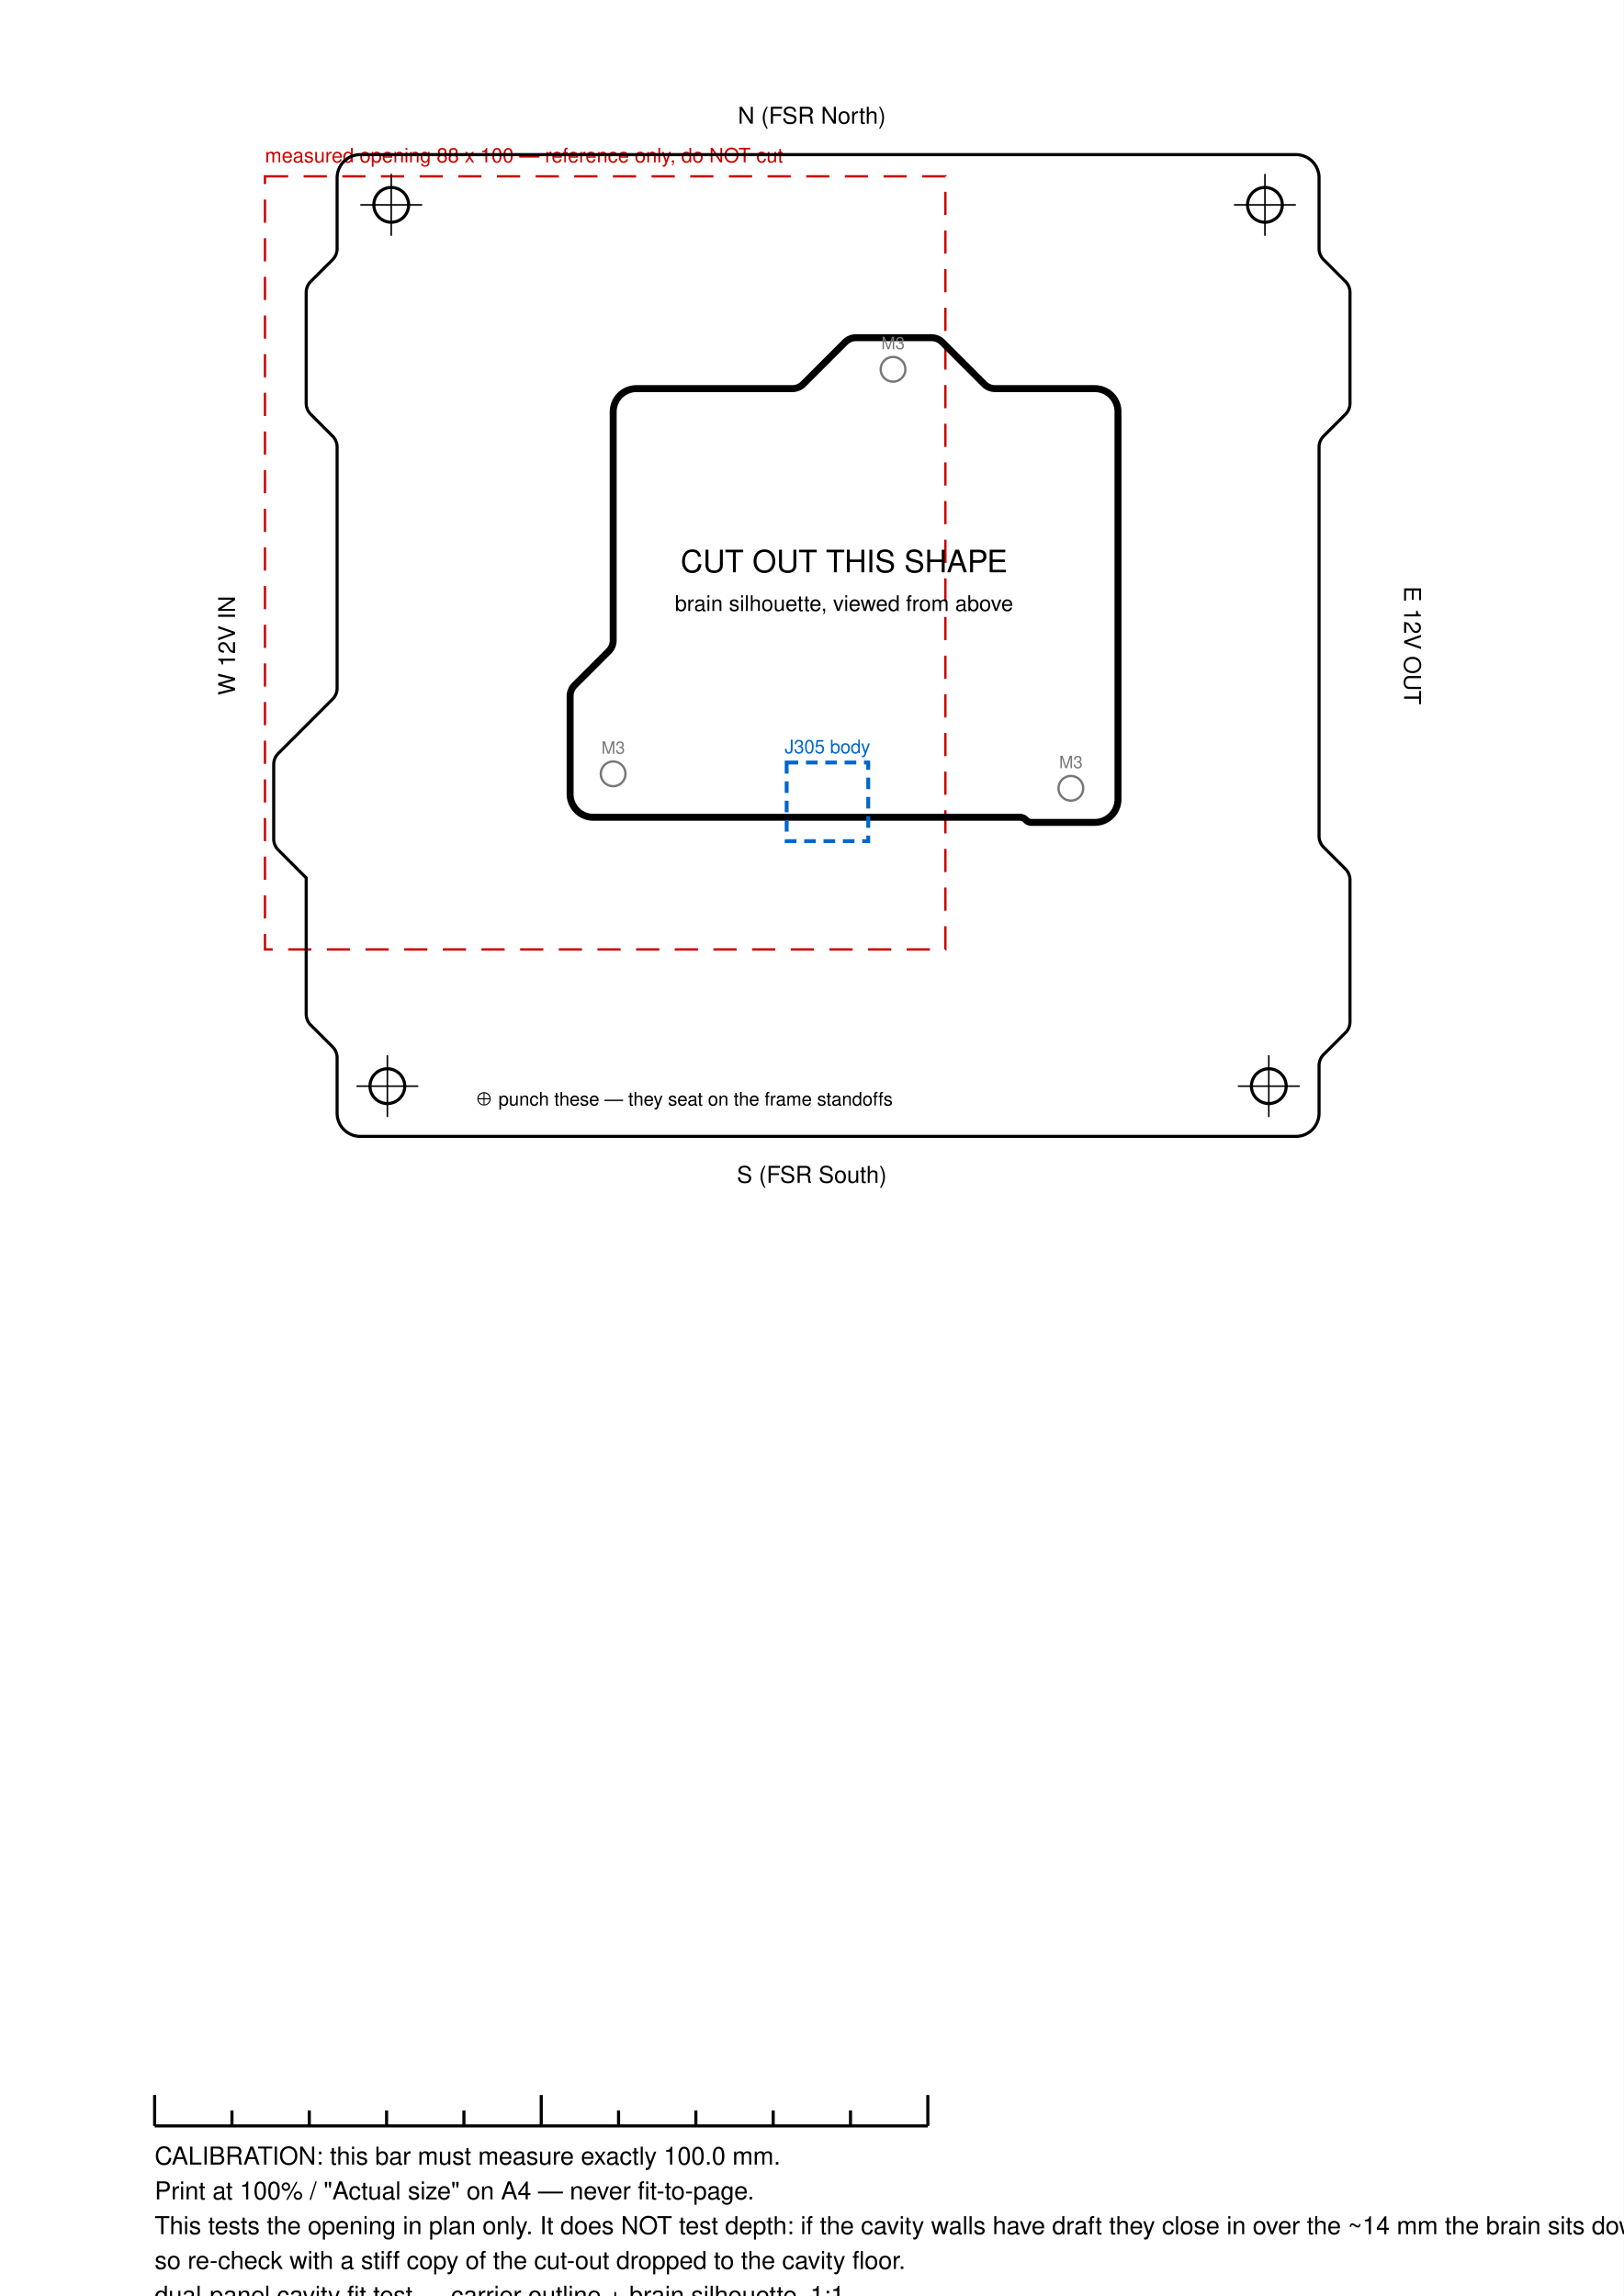
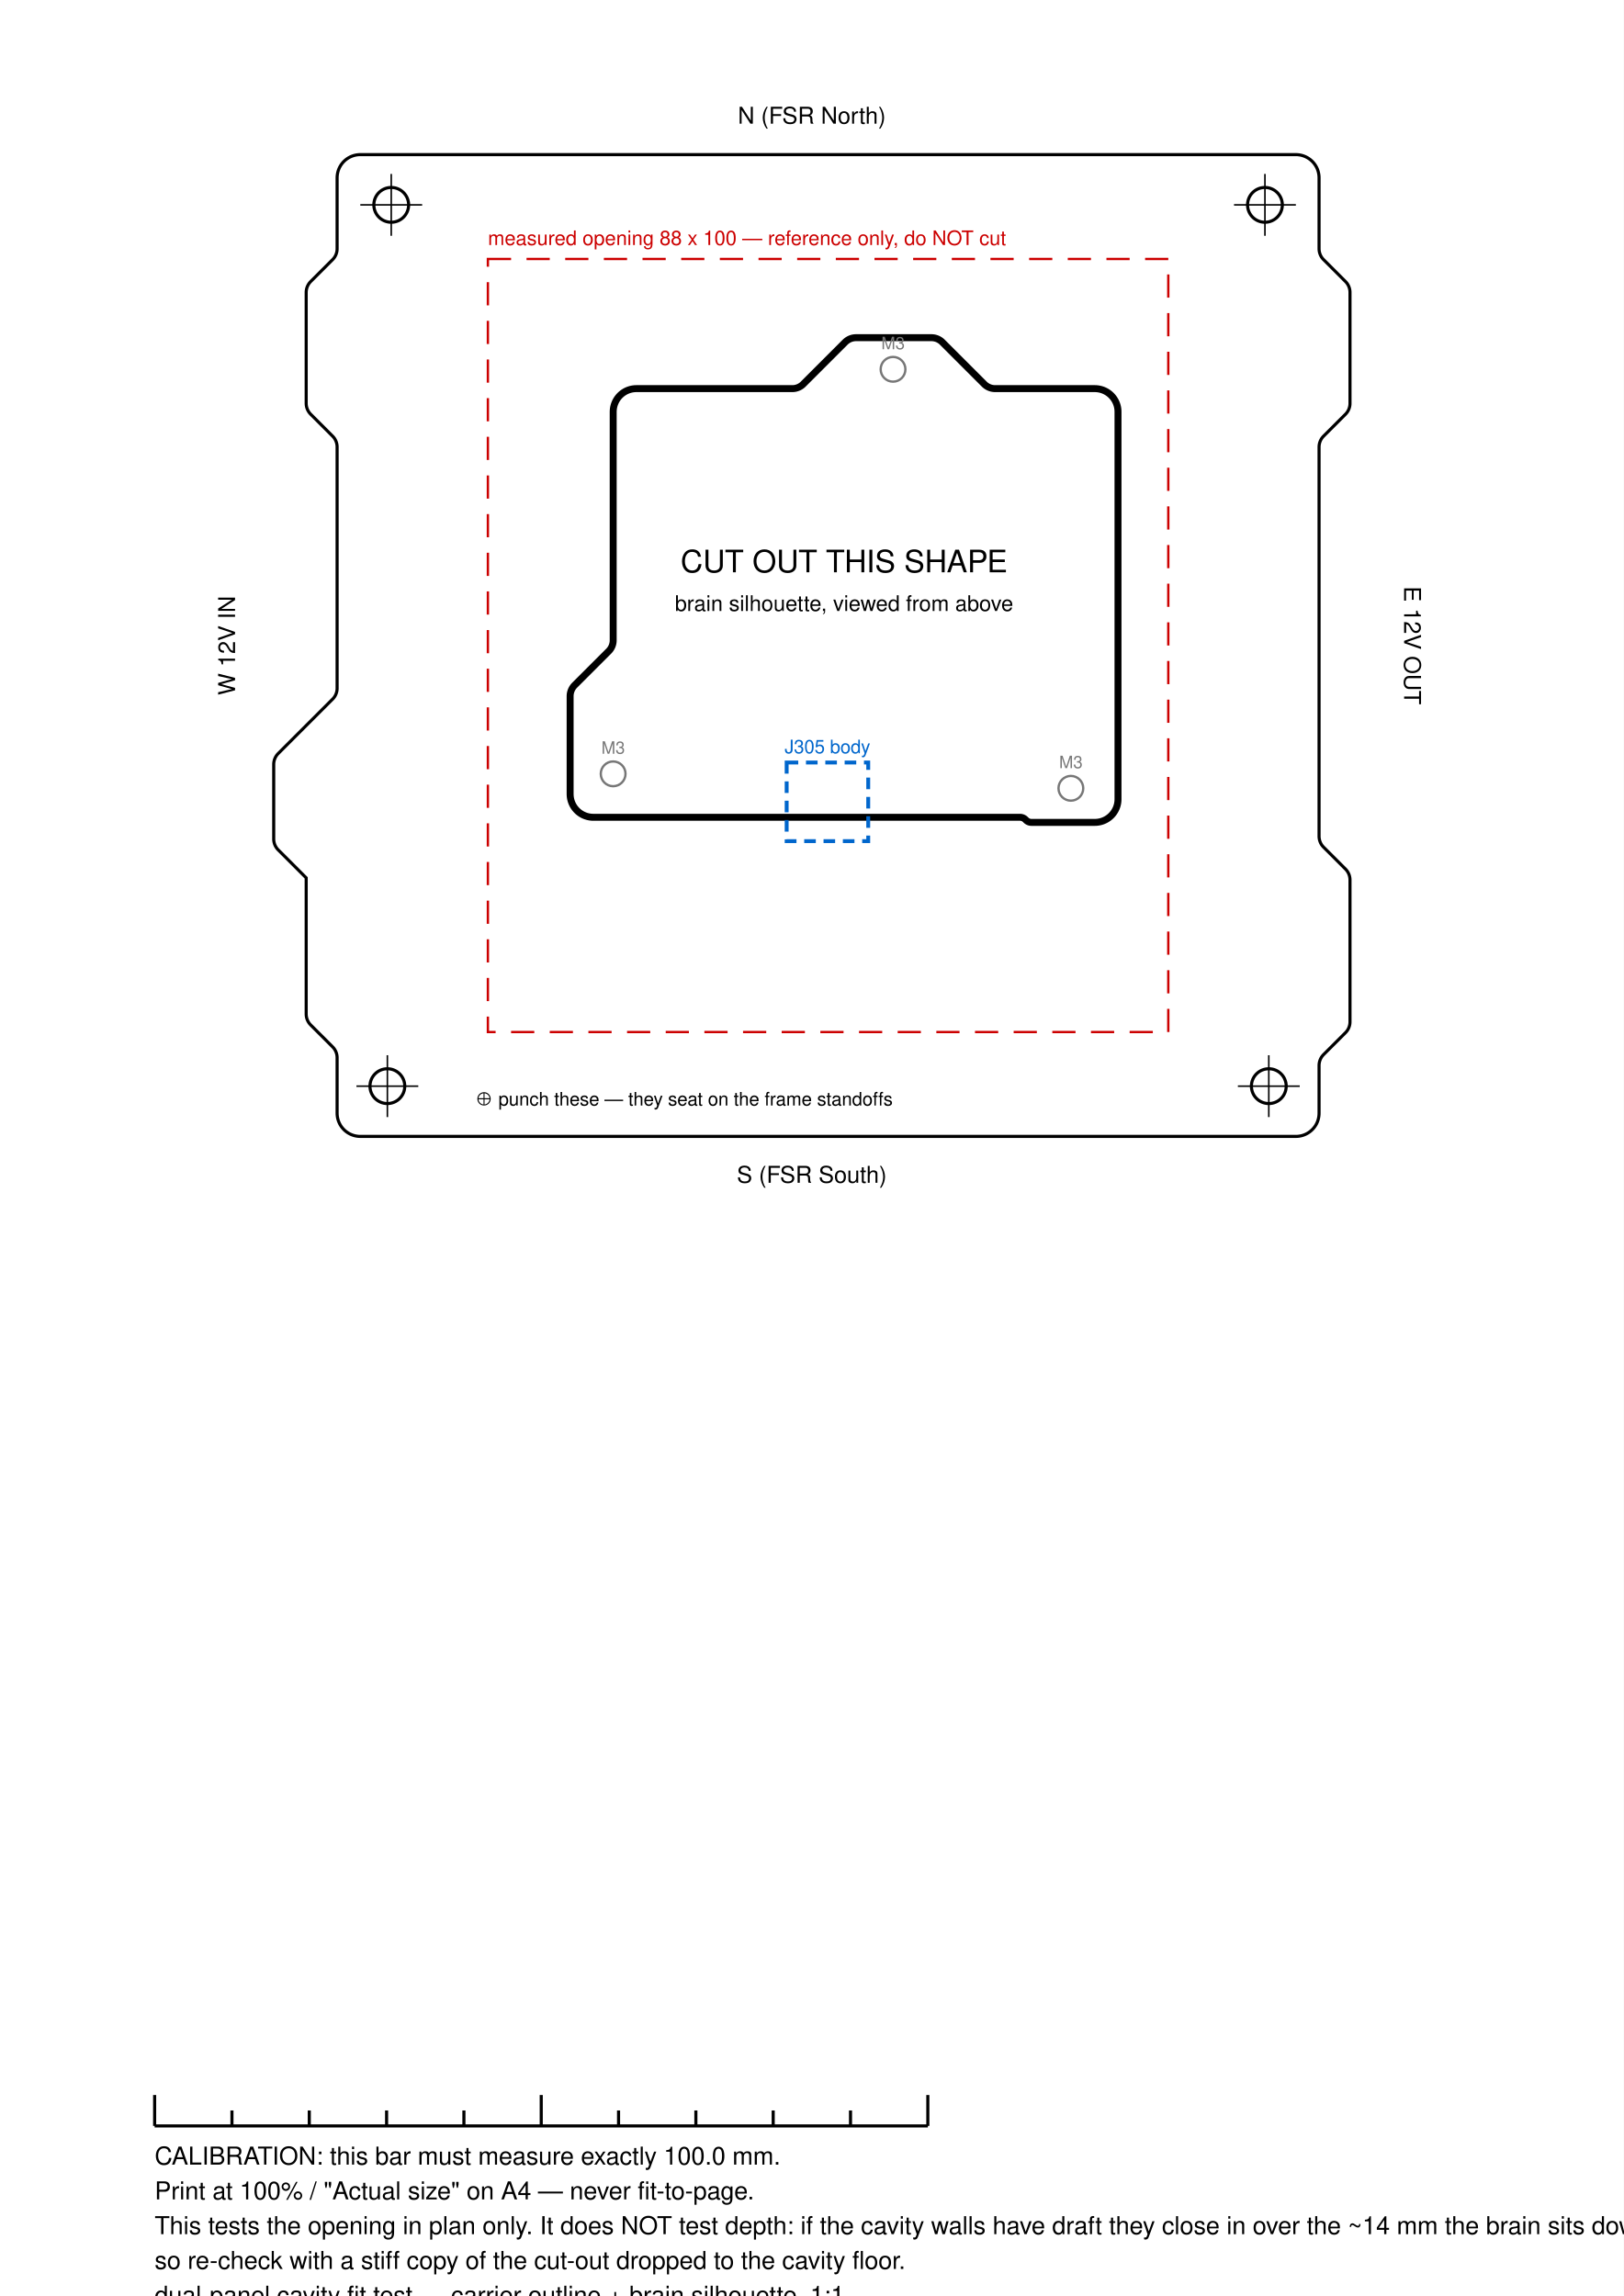
<svg xmlns="http://www.w3.org/2000/svg" width="210.0mm" height="297.0mm" viewBox="0 0 210.0 297.0">
  <rect x="0" y="0" width="210.0" height="297.0" fill="#fff" />
-   <rect x="34.270" y="22.810" width="88.000" height="100.000" fill="none" stroke="#c00" stroke-width="0.3" stroke-dasharray="3,2" />
-   <text x="34.270" y="21.010" font-family="Helvetica,Arial" font-size="2.6" text-anchor="start" fill="#c00">measured opening 88 x 100 — reference only, do NOT cut</text>
+   <rect x="63.100" y="33.500" width="88.000" height="100.000" fill="none" stroke="#c00" stroke-width="0.3" stroke-dasharray="3,2" />
+   <text x="63.100" y="31.700" font-family="Helvetica,Arial" font-size="2.6" text-anchor="start" fill="#c00">measured opening 88 x 100 — reference only, do NOT cut</text>
  <path d="M 35.400,108.525 L 35.400,98.882 L 35.401,98.817 L 35.404,98.751 L 35.410,98.686 L 35.417,98.621 L 35.427,98.556 L 35.438,98.492 L 35.452,98.428 L 35.468,98.365 L 35.486,98.302 L 35.506,98.239 L 35.528,98.178 L 35.552,98.117 L 35.578,98.057 L 35.606,97.998 L 35.636,97.939 L 35.668,97.882 L 35.702,97.826 L 35.737,97.771 L 35.774,97.717 L 35.813,97.665 L 35.854,97.613 L 35.896,97.564 L 35.940,97.515 L 35.986,97.468 L 43.014,90.440 L 43.060,90.393 L 43.104,90.344 L 43.146,90.294 L 43.187,90.243 L 43.226,90.190 L 43.263,90.137 L 43.298,90.082 L 43.332,90.025 L 43.364,89.968 L 43.394,89.910 L 43.422,89.851 L 43.448,89.791 L 43.472,89.730 L 43.494,89.668 L 43.514,89.606 L 43.532,89.543 L 43.548,89.480 L 43.562,89.416 L 43.573,89.351 L 43.583,89.286 L 43.590,89.221 L 43.596,89.156 L 43.599,89.091 L 43.600,89.025 L 43.600,57.828 L 43.599,57.763 L 43.596,57.698 L 43.590,57.632 L 43.583,57.567 L 43.573,57.503 L 43.562,57.438 L 43.548,57.374 L 43.532,57.311 L 43.514,57.248 L 43.494,57.186 L 43.472,57.124 L 43.448,57.063 L 43.422,57.003 L 43.394,56.944 L 43.364,56.886 L 43.332,56.828 L 43.298,56.772 L 43.263,56.717 L 43.226,56.663 L 43.187,56.611 L 43.146,56.560 L 43.104,56.510 L 43.060,56.461 L 43.014,56.414 L 40.186,53.586 L 40.140,53.539 L 40.096,53.490 L 40.054,53.440 L 40.013,53.389 L 39.974,53.337 L 39.937,53.283 L 39.902,53.228 L 39.868,53.172 L 39.836,53.114 L 39.806,53.056 L 39.778,52.997 L 39.752,52.937 L 39.728,52.876 L 39.706,52.814 L 39.686,52.752 L 39.668,52.689 L 39.652,52.626 L 39.638,52.562 L 39.627,52.497 L 39.617,52.433 L 39.610,52.368 L 39.604,52.302 L 39.601,52.237 L 39.600,52.172 L 39.600,37.828 L 39.601,37.763 L 39.604,37.698 L 39.610,37.632 L 39.617,37.567 L 39.627,37.503 L 39.638,37.438 L 39.652,37.374 L 39.668,37.311 L 39.686,37.248 L 39.706,37.186 L 39.728,37.124 L 39.752,37.063 L 39.778,37.003 L 39.806,36.944 L 39.836,36.886 L 39.868,36.828 L 39.902,36.772 L 39.937,36.717 L 39.974,36.663 L 40.013,36.611 L 40.054,36.560 L 40.096,36.510 L 40.140,36.461 L 40.186,36.414 L 43.014,33.586 L 43.060,33.539 L 43.104,33.490 L 43.146,33.440 L 43.187,33.389 L 43.226,33.337 L 43.263,33.283 L 43.298,33.228 L 43.332,33.172 L 43.364,33.114 L 43.394,33.056 L 43.422,32.997 L 43.448,32.937 L 43.472,32.876 L 43.494,32.814 L 43.514,32.752 L 43.532,32.689 L 43.548,32.626 L 43.562,32.562 L 43.573,32.497 L 43.583,32.433 L 43.590,32.368 L 43.596,32.302 L 43.599,32.237 L 43.600,32.172 L 43.600,23.000 L 43.606,22.804 L 43.626,22.608 L 43.658,22.415 L 43.702,22.224 L 43.759,22.036 L 43.828,21.852 L 43.909,21.673 L 44.002,21.500 L 44.106,21.333 L 44.220,21.174 L 44.344,21.022 L 44.479,20.879 L 44.622,20.744 L 44.774,20.620 L 44.933,20.506 L 45.100,20.402 L 45.273,20.309 L 45.452,20.228 L 45.636,20.159 L 45.824,20.102 L 46.015,20.058 L 46.208,20.026 L 46.404,20.006 L 46.600,20.000 L 167.600,20.000 L 167.796,20.006 L 167.992,20.026 L 168.185,20.058 L 168.376,20.102 L 168.564,20.159 L 168.748,20.228 L 168.927,20.309 L 169.100,20.402 L 169.267,20.506 L 169.426,20.620 L 169.578,20.744 L 169.721,20.879 L 169.856,21.022 L 169.980,21.174 L 170.094,21.333 L 170.198,21.500 L 170.291,21.673 L 170.372,21.852 L 170.441,22.036 L 170.498,22.224 L 170.542,22.415 L 170.574,22.608 L 170.594,22.804 L 170.600,23.000 L 170.600,32.172 L 170.601,32.237 L 170.604,32.302 L 170.610,32.368 L 170.617,32.433 L 170.627,32.497 L 170.638,32.562 L 170.652,32.626 L 170.668,32.689 L 170.686,32.752 L 170.706,32.814 L 170.728,32.876 L 170.752,32.937 L 170.778,32.997 L 170.806,33.056 L 170.836,33.114 L 170.868,33.172 L 170.902,33.228 L 170.937,33.283 L 170.974,33.337 L 171.013,33.389 L 171.054,33.440 L 171.096,33.490 L 171.140,33.539 L 171.186,33.586 L 174.014,36.414 L 174.060,36.461 L 174.104,36.510 L 174.146,36.560 L 174.187,36.611 L 174.226,36.663 L 174.263,36.717 L 174.298,36.772 L 174.332,36.828 L 174.364,36.886 L 174.394,36.944 L 174.422,37.003 L 174.448,37.063 L 174.472,37.124 L 174.494,37.186 L 174.514,37.248 L 174.532,37.311 L 174.548,37.374 L 174.562,37.438 L 174.573,37.503 L 174.583,37.567 L 174.590,37.632 L 174.596,37.698 L 174.599,37.763 L 174.600,37.828 L 174.600,52.172 L 174.599,52.237 L 174.596,52.302 L 174.590,52.368 L 174.583,52.433 L 174.573,52.497 L 174.562,52.562 L 174.548,52.626 L 174.532,52.689 L 174.514,52.752 L 174.494,52.814 L 174.472,52.876 L 174.448,52.937 L 174.422,52.997 L 174.394,53.056 L 174.364,53.114 L 174.332,53.172 L 174.298,53.228 L 174.263,53.283 L 174.226,53.337 L 174.187,53.389 L 174.146,53.440 L 174.104,53.490 L 174.060,53.539 L 174.014,53.586 L 171.186,56.414 L 171.140,56.461 L 171.096,56.510 L 171.054,56.560 L 171.013,56.611 L 170.974,56.663 L 170.937,56.717 L 170.902,56.772 L 170.868,56.828 L 170.836,56.886 L 170.806,56.944 L 170.778,57.003 L 170.752,57.063 L 170.728,57.124 L 170.706,57.186 L 170.686,57.248 L 170.668,57.311 L 170.652,57.374 L 170.638,57.438 L 170.627,57.503 L 170.617,57.567 L 170.610,57.632 L 170.604,57.698 L 170.601,57.763 L 170.600,57.828 L 170.600,108.172 L 170.601,108.237 L 170.604,108.302 L 170.610,108.368 L 170.617,108.433 L 170.627,108.497 L 170.638,108.562 L 170.652,108.626 L 170.668,108.689 L 170.686,108.752 L 170.706,108.814 L 170.728,108.876 L 170.752,108.937 L 170.778,108.997 L 170.806,109.056 L 170.836,109.114 L 170.868,109.172 L 170.902,109.228 L 170.937,109.283 L 170.974,109.337 L 171.013,109.389 L 171.054,109.440 L 171.096,109.490 L 171.140,109.539 L 171.186,109.586 L 174.014,112.414 L 174.060,112.461 L 174.104,112.510 L 174.146,112.560 L 174.187,112.611 L 174.226,112.663 L 174.263,112.717 L 174.298,112.772 L 174.332,112.828 L 174.364,112.886 L 174.394,112.944 L 174.422,113.003 L 174.448,113.063 L 174.472,113.124 L 174.494,113.186 L 174.514,113.248 L 174.532,113.311 L 174.548,113.374 L 174.562,113.438 L 174.573,113.503 L 174.583,113.567 L 174.590,113.632 L 174.596,113.698 L 174.599,113.763 L 174.600,113.828 L 174.600,132.172 L 174.599,132.237 L 174.596,132.302 L 174.590,132.368 L 174.583,132.433 L 174.573,132.497 L 174.562,132.562 L 174.548,132.626 L 174.532,132.689 L 174.514,132.752 L 174.494,132.814 L 174.472,132.876 L 174.448,132.937 L 174.422,132.997 L 174.394,133.056 L 174.364,133.114 L 174.332,133.172 L 174.298,133.228 L 174.263,133.283 L 174.226,133.337 L 174.187,133.389 L 174.146,133.440 L 174.104,133.490 L 174.060,133.539 L 174.014,133.586 L 171.186,136.414 L 171.140,136.461 L 171.096,136.510 L 171.054,136.560 L 171.013,136.611 L 170.974,136.663 L 170.937,136.717 L 170.902,136.772 L 170.868,136.828 L 170.836,136.886 L 170.806,136.944 L 170.778,137.003 L 170.752,137.063 L 170.728,137.124 L 170.706,137.186 L 170.686,137.248 L 170.668,137.311 L 170.652,137.374 L 170.638,137.438 L 170.627,137.503 L 170.617,137.567 L 170.610,137.632 L 170.604,137.698 L 170.601,137.763 L 170.600,137.828 L 170.600,144.000 L 170.594,144.196 L 170.574,144.392 L 170.542,144.585 L 170.498,144.776 L 170.441,144.964 L 170.372,145.148 L 170.291,145.327 L 170.198,145.500 L 170.094,145.667 L 169.980,145.826 L 169.856,145.978 L 169.721,146.121 L 169.578,146.256 L 169.426,146.380 L 169.267,146.494 L 169.100,146.598 L 168.927,146.691 L 168.748,146.772 L 168.564,146.841 L 168.376,146.898 L 168.185,146.942 L 167.992,146.974 L 167.796,146.994 L 167.600,147.000 L 153.100,147.000 L 46.600,147.000 L 46.404,146.994 L 46.208,146.974 L 46.015,146.942 L 45.824,146.898 L 45.636,146.841 L 45.452,146.772 L 45.273,146.691 L 45.100,146.598 L 44.933,146.494 L 44.774,146.380 L 44.622,146.256 L 44.479,146.121 L 44.344,145.978 L 44.220,145.826 L 44.106,145.667 L 44.002,145.500 L 43.909,145.327 L 43.828,145.148 L 43.759,144.964 L 43.702,144.776 L 43.658,144.585 L 43.626,144.392 L 43.606,144.196 L 43.600,144.000 L 43.600,136.828 L 43.599,136.763 L 43.596,136.698 L 43.590,136.632 L 43.583,136.567 L 43.573,136.503 L 43.562,136.438 L 43.548,136.374 L 43.532,136.311 L 43.514,136.248 L 43.494,136.186 L 43.472,136.124 L 43.448,136.063 L 43.422,136.003 L 43.394,135.944 L 43.364,135.886 L 43.332,135.828 L 43.298,135.772 L 43.263,135.717 L 43.226,135.663 L 43.187,135.611 L 43.146,135.560 L 43.104,135.510 L 43.060,135.461 L 43.014,135.414 L 40.186,132.586 L 40.140,132.539 L 40.096,132.490 L 40.054,132.440 L 40.013,132.389 L 39.974,132.337 L 39.937,132.283 L 39.902,132.228 L 39.868,132.172 L 39.836,132.114 L 39.806,132.056 L 39.778,131.997 L 39.752,131.937 L 39.728,131.876 L 39.706,131.814 L 39.686,131.752 L 39.668,131.689 L 39.652,131.626 L 39.638,131.562 L 39.627,131.497 L 39.617,131.433 L 39.610,131.368 L 39.604,131.302 L 39.601,131.237 L 39.600,131.172 L 39.600,114.100 L 39.600,113.554 L 35.986,109.940 L 35.940,109.893 L 35.896,109.844 L 35.854,109.794 L 35.813,109.743 L 35.774,109.690 L 35.737,109.637 L 35.702,109.582 L 35.668,109.525 L 35.636,109.468 L 35.606,109.410 L 35.578,109.351 L 35.552,109.291 L 35.528,109.230 L 35.506,109.168 L 35.486,109.106 L 35.468,109.043 L 35.452,108.980 L 35.438,108.916 L 35.427,108.851 L 35.417,108.786 L 35.410,108.721 L 35.404,108.656 L 35.401,108.591 Z" fill="none" stroke="#000" stroke-width="0.4" />
  <path d="M 73.736,102.720 L 73.736,90.048 L 73.737,89.983 L 73.741,89.918 L 73.746,89.852 L 73.753,89.787 L 73.763,89.723 L 73.775,89.658 L 73.789,89.594 L 73.805,89.531 L 73.822,89.468 L 73.843,89.406 L 73.865,89.344 L 73.889,89.283 L 73.915,89.223 L 73.943,89.164 L 73.973,89.106 L 74.004,89.048 L 74.038,88.992 L 74.073,88.937 L 74.111,88.883 L 74.150,88.831 L 74.190,88.780 L 74.233,88.730 L 74.277,88.681 L 74.322,88.634 L 78.721,84.236 L 78.766,84.189 L 78.810,84.140 L 78.852,84.090 L 78.893,84.039 L 78.932,83.987 L 78.969,83.933 L 79.005,83.878 L 79.038,83.822 L 79.070,83.764 L 79.100,83.706 L 79.128,83.647 L 79.154,83.587 L 79.178,83.526 L 79.200,83.464 L 79.220,83.402 L 79.238,83.339 L 79.254,83.276 L 79.268,83.212 L 79.280,83.147 L 79.289,83.083 L 79.297,83.018 L 79.302,82.952 L 79.305,82.887 L 79.306,82.822 L 79.306,53.270 L 79.313,53.074 L 79.332,52.878 L 79.364,52.685 L 79.409,52.494 L 79.466,52.306 L 79.535,52.122 L 79.616,51.943 L 79.708,51.770 L 79.812,51.603 L 79.926,51.444 L 80.051,51.292 L 80.185,51.149 L 80.328,51.014 L 80.480,50.890 L 80.640,50.776 L 80.806,50.672 L 80.980,50.579 L 81.158,50.498 L 81.342,50.429 L 81.530,50.372 L 81.721,50.328 L 81.915,50.296 L 82.110,50.276 L 82.306,50.270 L 102.472,50.270 L 102.537,50.269 L 102.602,50.266 L 102.668,50.260 L 102.733,50.253 L 102.797,50.243 L 102.862,50.232 L 102.926,50.218 L 102.989,50.202 L 103.052,50.184 L 103.114,50.164 L 103.176,50.142 L 103.237,50.118 L 103.297,50.092 L 103.356,50.064 L 103.414,50.034 L 103.472,50.002 L 103.528,49.968 L 103.583,49.933 L 103.637,49.896 L 103.689,49.857 L 103.740,49.816 L 103.790,49.774 L 103.839,49.730 L 103.886,49.684 L 109.304,44.266 L 109.351,44.220 L 109.400,44.176 L 109.450,44.134 L 109.501,44.093 L 109.553,44.054 L 109.607,44.017 L 109.662,43.982 L 109.718,43.948 L 109.776,43.916 L 109.834,43.886 L 109.893,43.858 L 109.953,43.832 L 110.014,43.808 L 110.076,43.786 L 110.138,43.766 L 110.201,43.748 L 110.264,43.732 L 110.328,43.718 L 110.393,43.707 L 110.457,43.697 L 110.522,43.690 L 110.588,43.684 L 110.653,43.681 L 110.718,43.680 L 120.462,43.680 L 120.527,43.681 L 120.592,43.684 L 120.658,43.690 L 120.723,43.697 L 120.787,43.707 L 120.852,43.718 L 120.916,43.732 L 120.979,43.748 L 121.042,43.766 L 121.104,43.786 L 121.166,43.808 L 121.227,43.832 L 121.287,43.858 L 121.346,43.886 L 121.404,43.916 L 121.462,43.948 L 121.518,43.982 L 121.573,44.017 L 121.627,44.054 L 121.679,44.093 L 121.730,44.134 L 121.780,44.176 L 121.829,44.220 L 121.876,44.266 L 127.294,49.684 L 127.341,49.730 L 127.390,49.774 L 127.440,49.816 L 127.491,49.857 L 127.543,49.896 L 127.597,49.933 L 127.652,49.968 L 127.708,50.002 L 127.766,50.034 L 127.824,50.064 L 127.883,50.092 L 127.943,50.118 L 128.004,50.142 L 128.066,50.164 L 128.128,50.184 L 128.191,50.202 L 128.254,50.218 L 128.318,50.232 L 128.383,50.243 L 128.447,50.253 L 128.512,50.260 L 128.578,50.266 L 128.643,50.269 L 128.708,50.270 L 141.596,50.270 L 141.793,50.276 L 141.988,50.296 L 142.182,50.328 L 142.373,50.372 L 142.561,50.429 L 142.744,50.498 L 142.923,50.579 L 143.096,50.672 L 143.263,50.776 L 143.423,50.890 L 143.574,51.014 L 143.718,51.149 L 143.852,51.292 L 143.976,51.444 L 144.091,51.603 L 144.194,51.770 L 144.287,51.943 L 144.368,52.122 L 144.437,52.306 L 144.494,52.494 L 144.539,52.685 L 144.571,52.878 L 144.590,53.074 L 144.596,53.270 L 144.596,103.380 L 144.590,103.576 L 144.571,103.772 L 144.539,103.965 L 144.494,104.156 L 144.437,104.344 L 144.368,104.528 L 144.287,104.707 L 144.194,104.880 L 144.091,105.047 L 143.976,105.206 L 143.852,105.358 L 143.718,105.501 L 143.574,105.636 L 143.423,105.760 L 143.263,105.874 L 143.096,105.978 L 142.923,106.071 L 142.744,106.152 L 142.561,106.221 L 142.373,106.278 L 142.182,106.322 L 141.988,106.354 L 141.793,106.374 L 141.596,106.380 L 133.404,106.380 L 133.371,106.379 L 133.339,106.378 L 133.306,106.375 L 133.274,106.371 L 133.241,106.367 L 133.209,106.361 L 133.177,106.354 L 133.145,106.346 L 133.114,106.337 L 133.083,106.327 L 133.052,106.316 L 133.022,106.304 L 132.992,106.291 L 132.962,106.277 L 132.933,106.262 L 132.904,106.246 L 132.876,106.229 L 132.849,106.211 L 132.822,106.193 L 132.795,106.173 L 132.770,106.153 L 132.745,106.132 L 132.721,106.110 L 132.697,106.087 L 132.623,106.013 L 132.599,105.990 L 132.575,105.968 L 132.550,105.947 L 132.525,105.927 L 132.498,105.907 L 132.471,105.889 L 132.444,105.871 L 132.416,105.854 L 132.387,105.838 L 132.358,105.823 L 132.328,105.809 L 132.298,105.796 L 132.268,105.784 L 132.237,105.773 L 132.206,105.763 L 132.175,105.754 L 132.143,105.746 L 132.111,105.739 L 132.079,105.733 L 132.046,105.729 L 132.014,105.725 L 131.981,105.722 L 131.949,105.721 L 131.916,105.720 L 85.806,105.720 L 76.736,105.720 L 76.540,105.714 L 76.345,105.694 L 76.151,105.662 L 75.960,105.618 L 75.772,105.561 L 75.588,105.492 L 75.410,105.411 L 75.236,105.318 L 75.070,105.214 L 74.910,105.100 L 74.758,104.976 L 74.615,104.841 L 74.481,104.698 L 74.356,104.546 L 74.242,104.387 L 74.138,104.220 L 74.046,104.047 L 73.965,103.868 L 73.896,103.684 L 73.839,103.496 L 73.794,103.305 L 73.762,103.112 L 73.743,102.916 Z" fill="none" stroke="#000" stroke-width="0.9" />
  <rect x="101.741" y="98.635" width="10.550" height="10.170" fill="none" stroke="#06c" stroke-width="0.5" stroke-dasharray="1.5,1" />
  <text x="107.016" y="97.435" font-family="Helvetica,Arial" font-size="2.4" text-anchor="middle" fill="#06c">J305 body</text>
  <text x="109.166" y="74.030" font-family="Helvetica,Arial" font-size="4.0" text-anchor="middle" fill="#000">CUT OUT THIS SHAPE</text>
  <text x="109.166" y="79.030" font-family="Helvetica,Arial" font-size="2.8" text-anchor="middle" fill="#000">brain silhouette, viewed from above</text>
  <circle cx="50.100" cy="140.500" r="2.250" fill="none" stroke="#000" stroke-width="0.4" />
  <line x1="46.100" y1="140.500" x2="54.100" y2="140.500" stroke="#000" stroke-width="0.2" />
  <line x1="50.100" y1="136.500" x2="50.100" y2="144.500" stroke="#000" stroke-width="0.2" />
  <circle cx="50.600" cy="26.500" r="2.250" fill="none" stroke="#000" stroke-width="0.4" />
  <line x1="46.600" y1="26.500" x2="54.600" y2="26.500" stroke="#000" stroke-width="0.2" />
  <line x1="50.600" y1="22.500" x2="50.600" y2="30.500" stroke="#000" stroke-width="0.2" />
  <circle cx="163.600" cy="26.500" r="2.250" fill="none" stroke="#000" stroke-width="0.4" />
  <line x1="159.600" y1="26.500" x2="167.600" y2="26.500" stroke="#000" stroke-width="0.2" />
  <line x1="163.600" y1="22.500" x2="163.600" y2="30.500" stroke="#000" stroke-width="0.2" />
  <circle cx="164.100" cy="140.500" r="2.250" fill="none" stroke="#000" stroke-width="0.4" />
  <line x1="160.100" y1="140.500" x2="168.100" y2="140.500" stroke="#000" stroke-width="0.2" />
  <line x1="164.100" y1="136.500" x2="164.100" y2="144.500" stroke="#000" stroke-width="0.2" />
  <text x="61.400" y="143.000" font-family="Helvetica,Arial" font-size="2.4" text-anchor="start" fill="#000">⊕ punch these — they seat on the frame standoffs</text>
  <circle cx="79.300" cy="100.100" r="1.6" fill="none" stroke="#777" stroke-width="0.3" />
  <text x="79.300" y="97.500" font-family="Helvetica,Arial" font-size="2.2" text-anchor="middle" fill="#777">M3</text>
  <circle cx="138.500" cy="101.970" r="1.6" fill="none" stroke="#777" stroke-width="0.3" />
  <text x="138.500" y="99.370" font-family="Helvetica,Arial" font-size="2.2" text-anchor="middle" fill="#777">M3</text>
  <circle cx="115.500" cy="47.770" r="1.6" fill="none" stroke="#777" stroke-width="0.3" />
  <text x="115.500" y="45.170" font-family="Helvetica,Arial" font-size="2.2" text-anchor="middle" fill="#777">M3</text>
  <text x="105.000" y="16.000" font-family="Helvetica,Arial" font-size="3.0" text-anchor="middle" fill="#000">N  (FSR North)</text>
  <text x="105.000" y="153.000" font-family="Helvetica,Arial" font-size="3.0" text-anchor="middle" fill="#000">S  (FSR South)</text>
  <text x="30.400" y="83.500" font-family="Helvetica,Arial" font-size="3.0" text-anchor="middle" fill="#000" transform="rotate(-90 30.40 83.50)">W  12V IN</text>
  <text x="181.600" y="83.500" font-family="Helvetica,Arial" font-size="3.0" text-anchor="middle" fill="#000" transform="rotate(90 181.60 83.50)">E  12V OUT</text>
  <line x1="20.0" y1="275.0" x2="120.0" y2="275.0" stroke="#000" stroke-width="0.4" />
  <line x1="20.0" y1="275.0" x2="20.0" y2="271.0" stroke="#000" stroke-width="0.4" />
  <line x1="30.0" y1="275.0" x2="30.0" y2="273.0" stroke="#000" stroke-width="0.4" />
  <line x1="40.0" y1="275.0" x2="40.0" y2="273.0" stroke="#000" stroke-width="0.4" />
  <line x1="50.0" y1="275.0" x2="50.0" y2="273.0" stroke="#000" stroke-width="0.4" />
  <line x1="60.0" y1="275.0" x2="60.0" y2="273.0" stroke="#000" stroke-width="0.4" />
  <line x1="70.0" y1="275.0" x2="70.0" y2="271.0" stroke="#000" stroke-width="0.4" />
  <line x1="80.0" y1="275.0" x2="80.0" y2="273.0" stroke="#000" stroke-width="0.4" />
  <line x1="90.0" y1="275.0" x2="90.0" y2="273.0" stroke="#000" stroke-width="0.4" />
  <line x1="100.0" y1="275.0" x2="100.0" y2="273.0" stroke="#000" stroke-width="0.4" />
  <line x1="110.0" y1="275.0" x2="110.0" y2="273.0" stroke="#000" stroke-width="0.4" />
  <line x1="120.0" y1="275.0" x2="120.0" y2="271.0" stroke="#000" stroke-width="0.4" />
  <text x="20.0" y="280.0" font-family="Helvetica,Arial" font-size="3.2">CALIBRATION: this bar must measure exactly 100.0 mm.</text>
  <text x="20.0" y="284.5" font-family="Helvetica,Arial" font-size="3.2">Print at 100% / "Actual size" on A4 — never fit-to-page.</text>
  <text x="20.0" y="289.0" font-family="Helvetica,Arial" font-size="3.2">This tests the opening in plan only. It does NOT test depth: if the cavity walls have draft they close in over the ~14 mm the brain sits down,</text>
  <text x="20.0" y="293.5" font-family="Helvetica,Arial" font-size="3.2">so re-check with a stiff copy of the cut-out dropped to the cavity floor.</text>
  <text x="20.0" y="298.0" font-family="Helvetica,Arial" font-size="3.2">dual-panel cavity fit test — carrier outline + brain silhouette, 1:1</text>
</svg>
